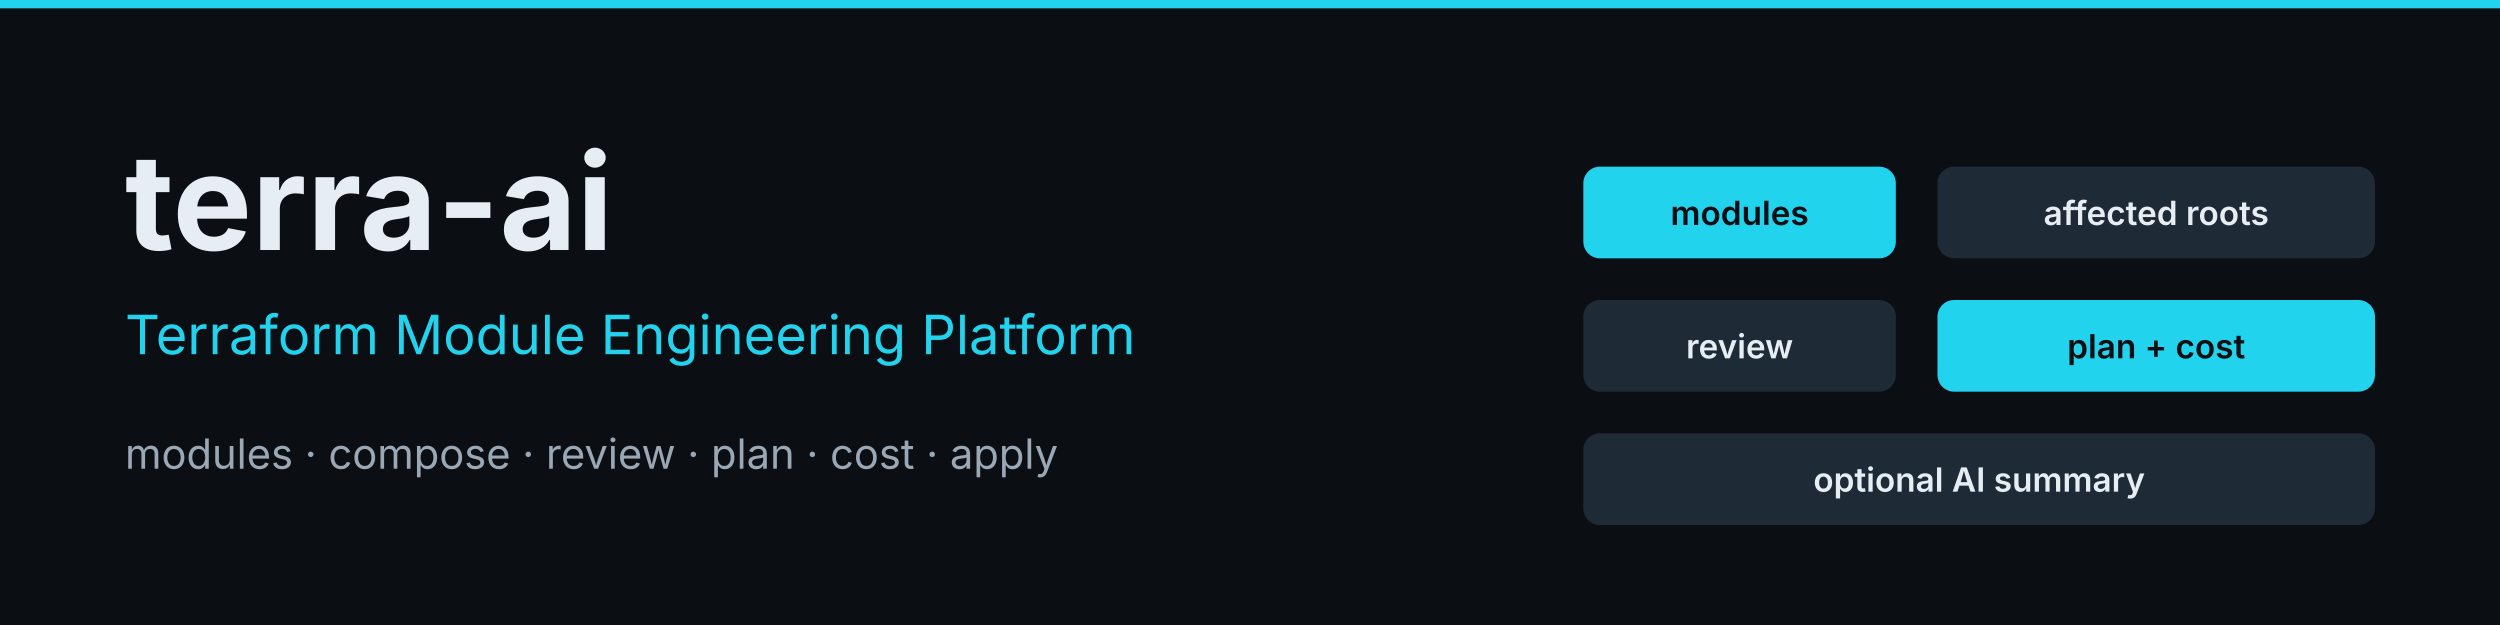
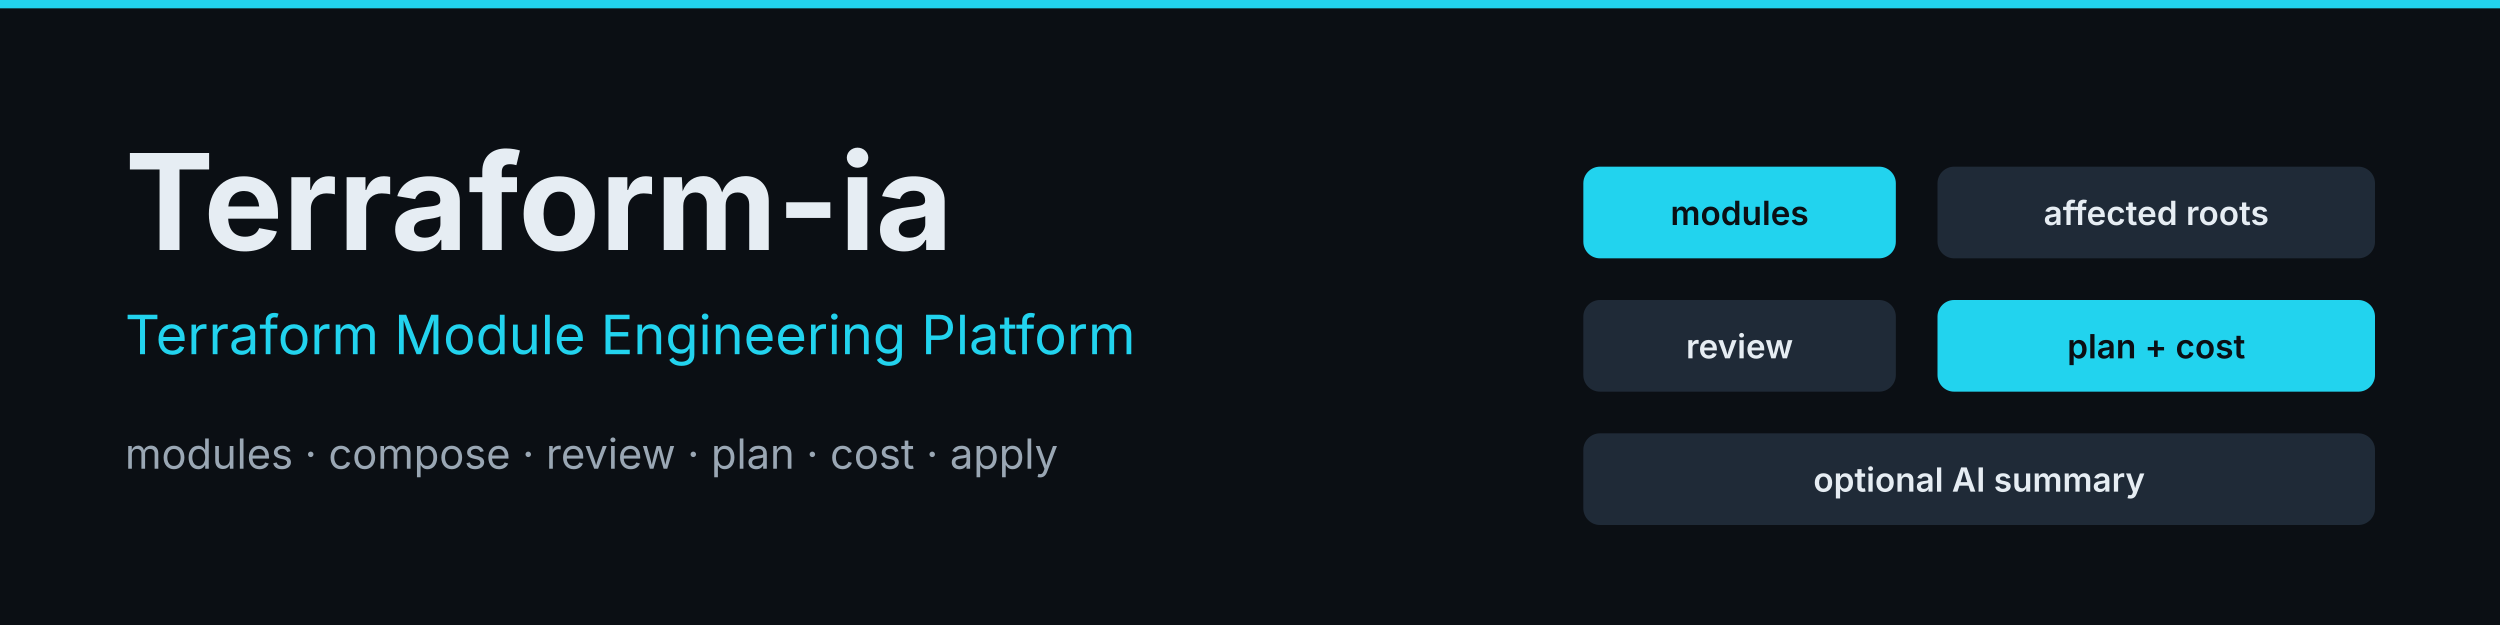
- <svg xmlns="http://www.w3.org/2000/svg" viewBox="0 0 1200 300" role="img" aria-label="terra-ai: Terraform Module Engineering Platform">
+ <svg xmlns="http://www.w3.org/2000/svg" viewBox="0 0 1200 300" role="img" aria-label="Terraform-ia: Terraform Module Engineering Platform">
  <rect width="1200" height="300" fill="#0B0F14" />
  <rect x="0" y="0" width="1200" height="4" fill="#22D3EE" />
-   <text x="60" y="120" font-family="Inter, Segoe UI, Helvetica, Arial, sans-serif" font-size="64" font-weight="700" fill="#E6EDF3">terra-ai</text>
+   <text x="60" y="120" font-family="Inter, Segoe UI, Helvetica, Arial, sans-serif" font-size="64" font-weight="700" fill="#E6EDF3">Terraform-ia</text>
  <text x="60" y="170" font-family="Inter, Segoe UI, Helvetica, Arial, sans-serif" font-size="26" fill="#22D3EE">Terraform Module Engineering Platform</text>
  <text x="60" y="225" font-family="Inter, Segoe UI, Helvetica, Arial, sans-serif" font-size="20" fill="#9AA7B4">modules · compose · review · plan · cost · apply</text>
  <g font-family="Inter, Segoe UI, Helvetica, Arial, sans-serif" font-size="16" fill="#0B0F14" font-weight="600">
    <rect x="760" y="80" width="150" height="44" rx="8" fill="#22D3EE" />
    <text x="835" y="108" text-anchor="middle">modules</text>
    <rect x="930" y="80" width="210" height="44" rx="8" fill="#1F2A37" />
    <text x="1035" y="108" text-anchor="middle" fill="#E6EDF3">affected roots</text>
    <rect x="760" y="144" width="150" height="44" rx="8" fill="#1F2A37" />
    <text x="835" y="172" text-anchor="middle" fill="#E6EDF3">review</text>
    <rect x="930" y="144" width="210" height="44" rx="8" fill="#22D3EE" />
    <text x="1035" y="172" text-anchor="middle">plan + cost</text>
    <rect x="760" y="208" width="380" height="44" rx="8" fill="#1F2A37" />
    <text x="950" y="236" text-anchor="middle" fill="#E6EDF3">optional AI summary</text>
  </g>
</svg>
